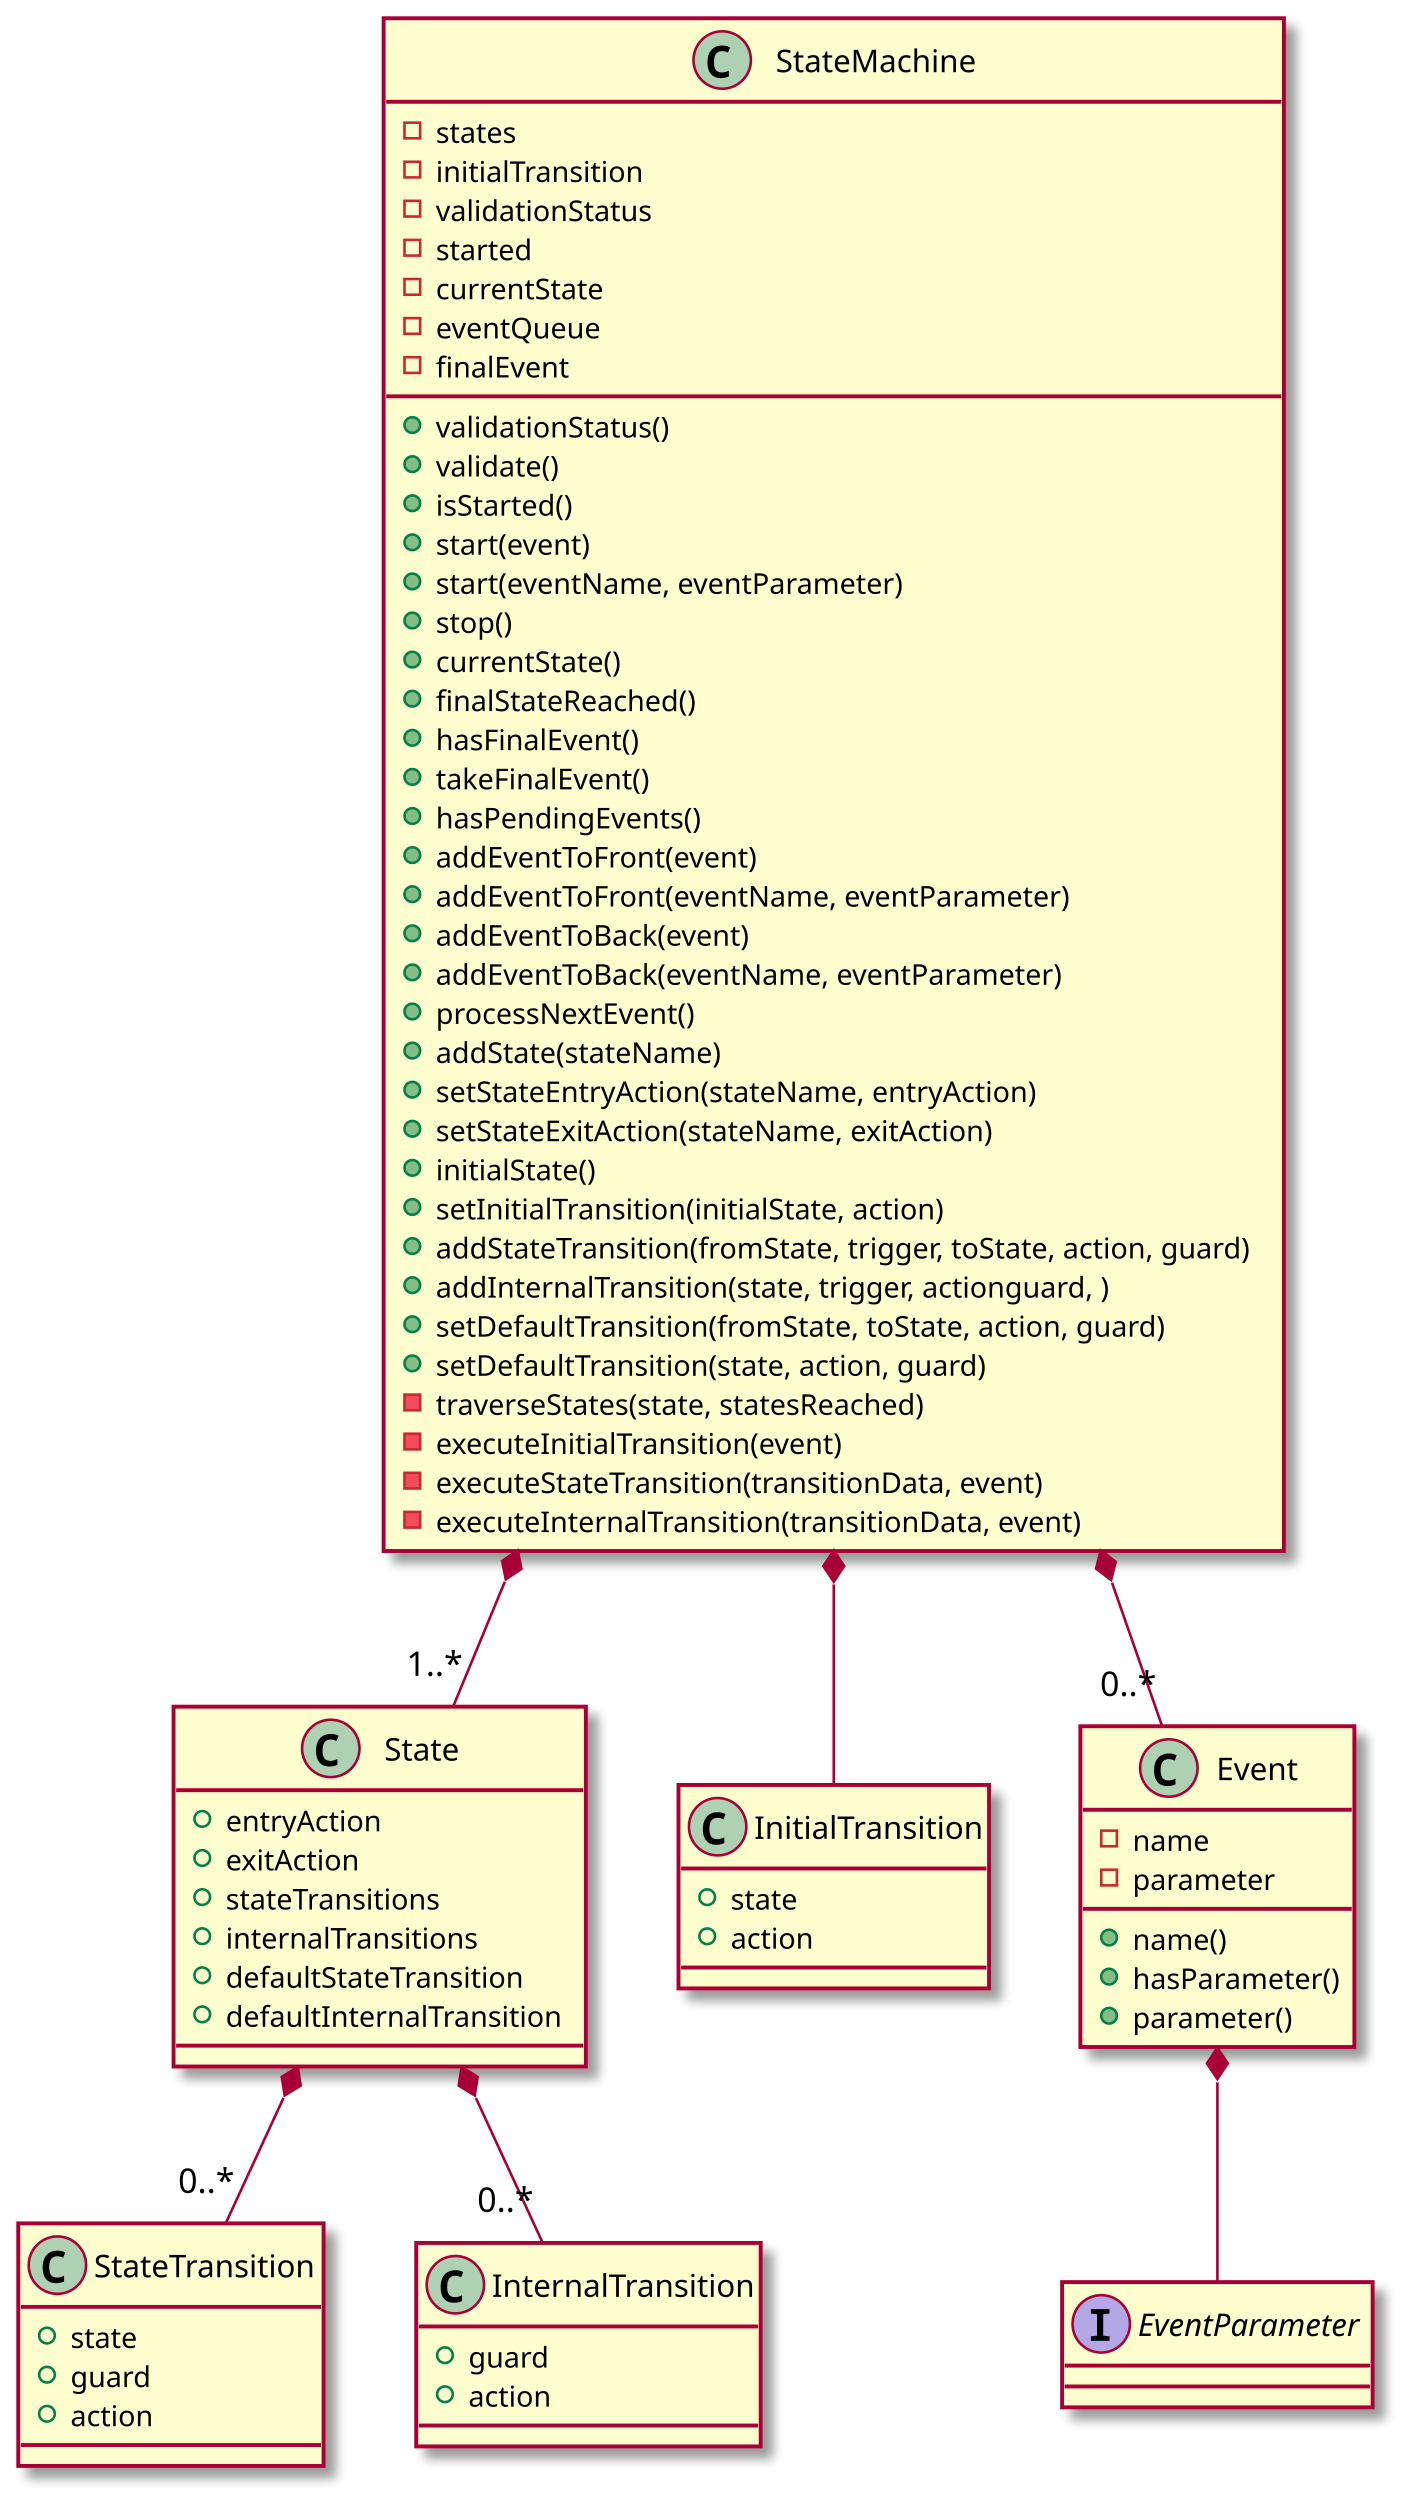
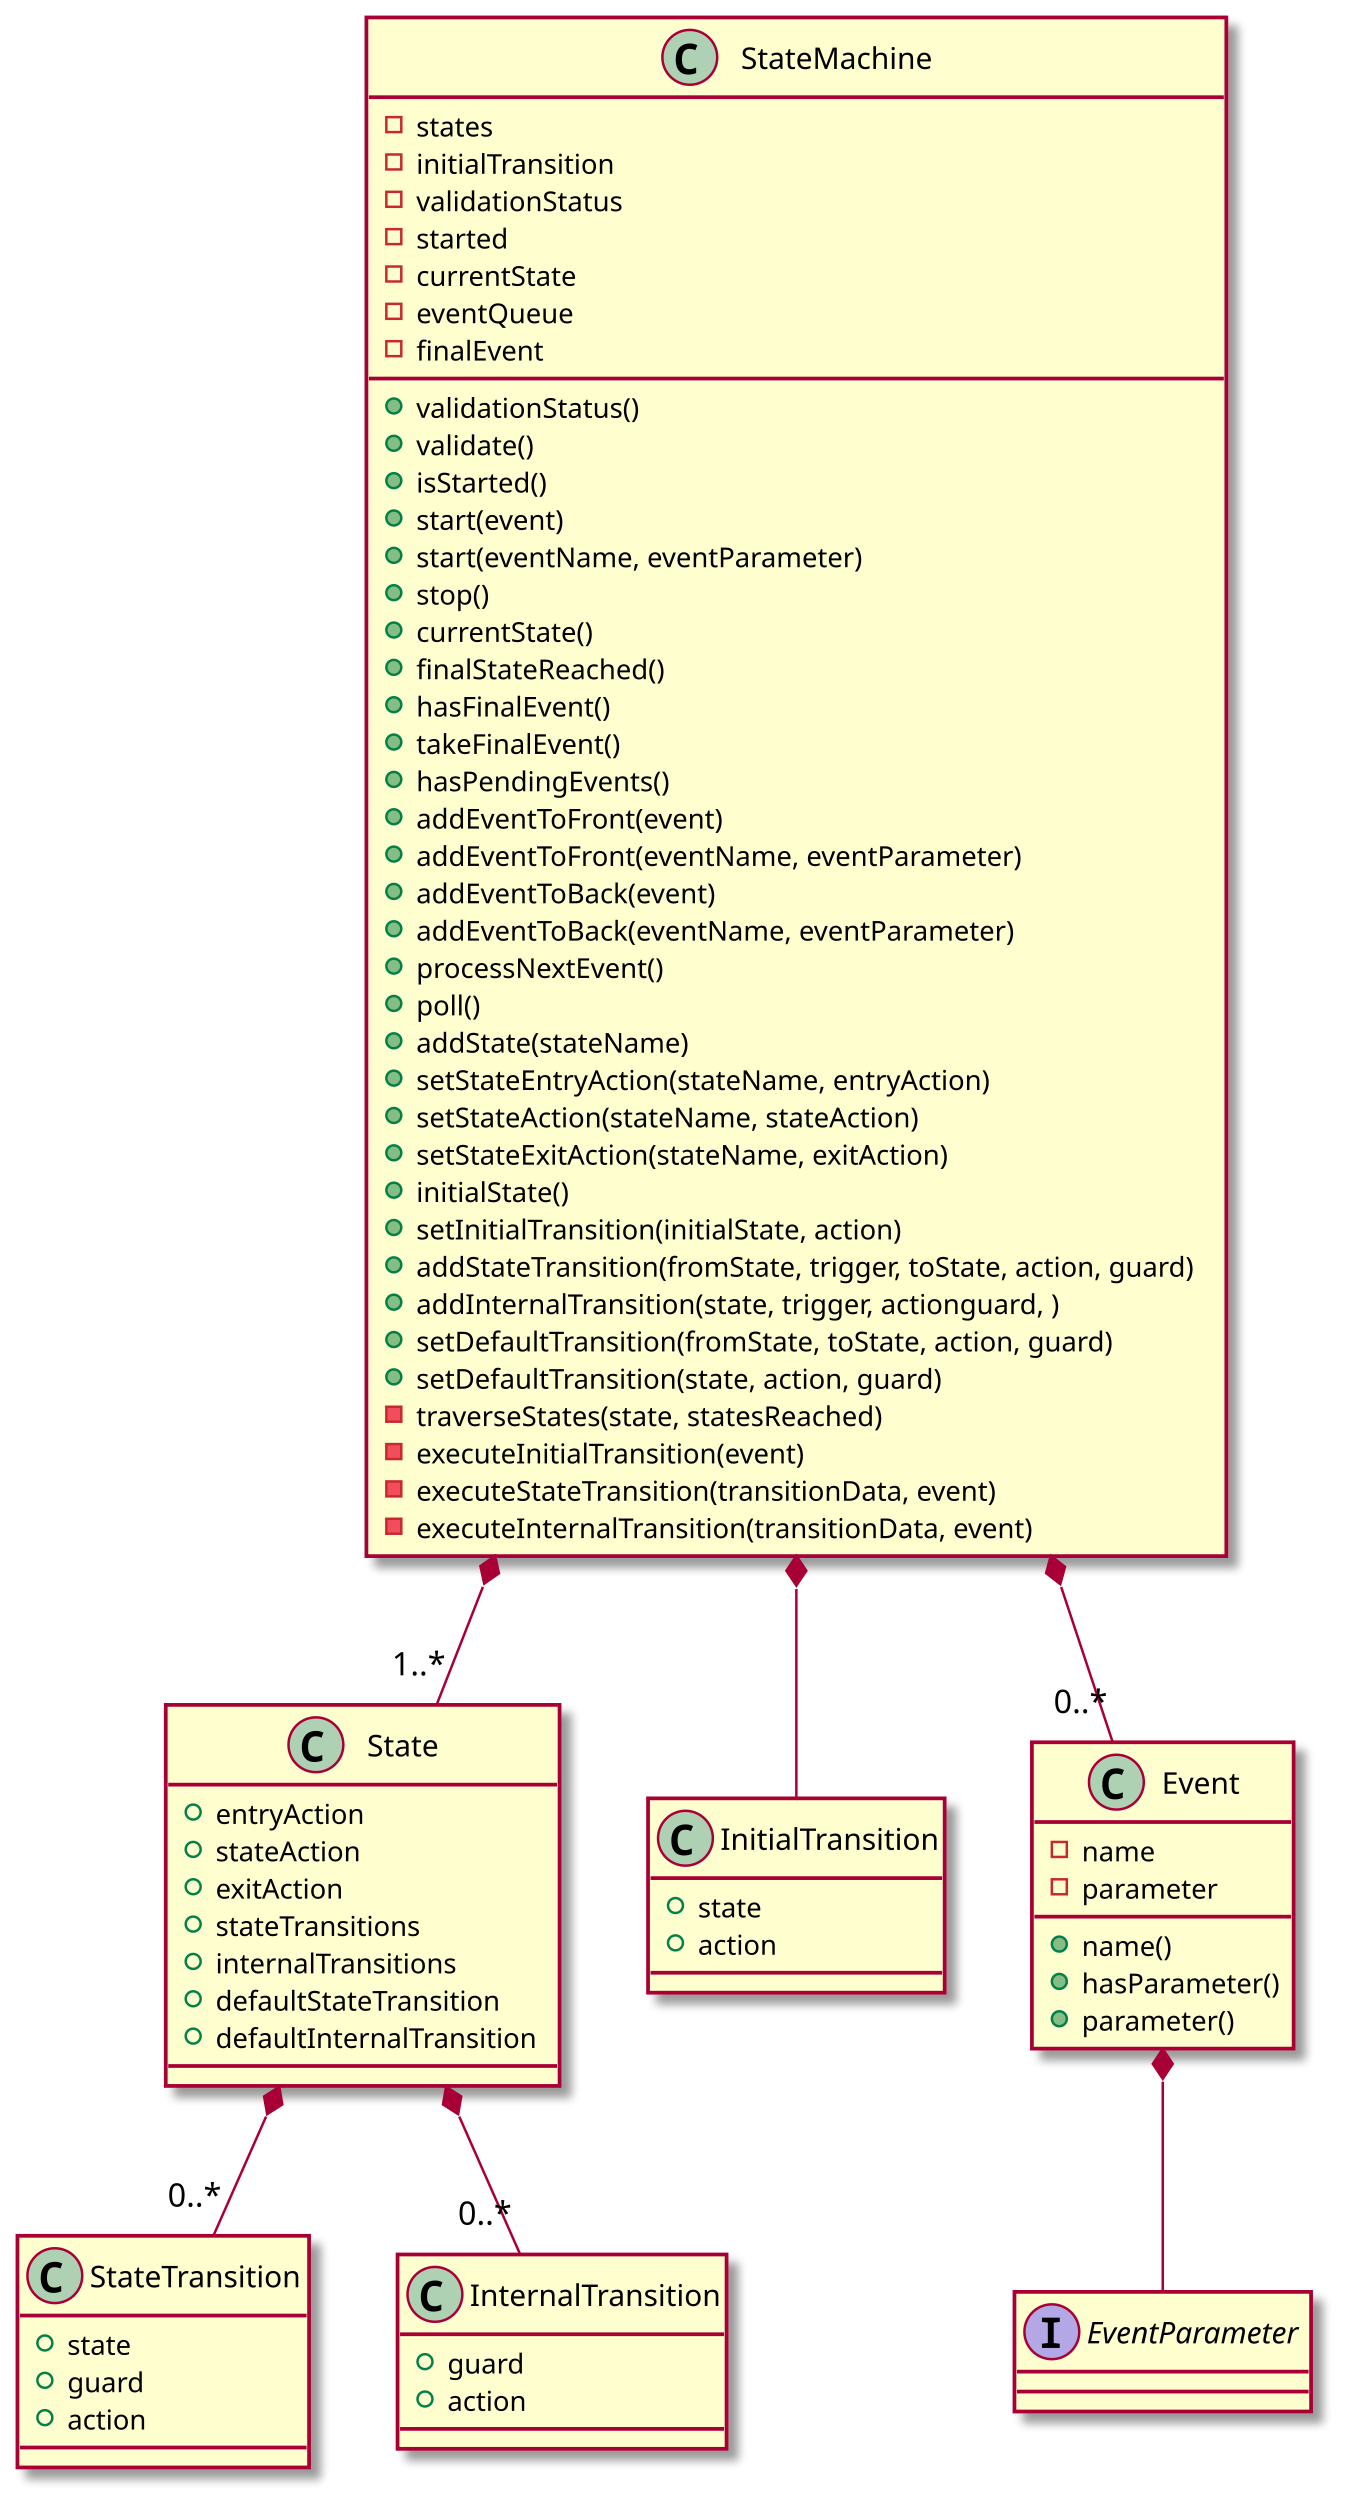
- <svg xmlns="http://www.w3.org/2000/svg" contentScriptType="application/ecmascript" contentStyleType="text/css" height="958px" preserveAspectRatio="none" style="width:540px;height:958px;" version="1.1" viewBox="0 0 540 958" width="540px" zoomAndPan="magnify">
+ <svg xmlns="http://www.w3.org/2000/svg" contentScriptType="application/ecmascript" contentStyleType="text/css" height="1003px" preserveAspectRatio="none" style="width:540px;height:1003px;background:#FFFFFF;" version="1.1" viewBox="0 0 540 1003" width="540px" zoomAndPan="magnify">
  <defs>
-     <filter height="300%" id="fbtyl6fvvre0" width="300%" x="-1" y="-1">
+     <filter height="300%" id="f2en558l95yi0" width="300%" x="-1" y="-1">
      <feGaussianBlur result="blurOut" stdDeviation="2.0" />
      <feColorMatrix in="blurOut" result="blurOut2" type="matrix" values="0 0 0 0 0 0 0 0 0 0 0 0 0 0 0 0 0 0 .4 0" />
      <feOffset dx="4.0" dy="4.0" in="blurOut2" result="blurOut3" />
      <feBlend in="SourceGraphic" in2="blurOut3" mode="normal" />
    </filter>
  </defs>
  <g>
-     <rect codeLine="10" fill="#FEFECE" filter="url(#fbtyl6fvvre0)" height="587.348" id="StateMachine" style="stroke:#A80036;stroke-width:1.5;" width="345" x="147" y="7" />
+     <rect codeLine="10" fill="#FEFECE" filter="url(#f2en558l95yi0)" height="617.312" id="StateMachine" style="stroke:#A80036;stroke-width:1.5;" width="345" x="147" y="7" />
    <ellipse cx="276.75" cy="23" fill="#ADD1B2" rx="11" ry="11" style="stroke:#A80036;stroke-width:1.0;" />
    <path d="M276.219,29.922 Q274.469,29.922 273.328,29.188 Q272.203,28.438 271.641,27.094 Q271.094,25.734 271.094,23.938 Q271.094,21.906 271.75,20.453 Q272.406,19 273.688,18.219 Q274.969,17.438 276.844,17.438 Q277.734,17.438 278.406,17.625 Q279.078,17.797 279.766,18.141 L278.953,20.156 Q278.328,19.844 277.781,19.719 Q277.25,19.594 276.766,19.594 Q275.594,19.594 274.891,20.125 Q274.188,20.656 273.891,21.609 Q273.594,22.562 273.594,23.828 Q273.594,25.844 274.312,26.812 Q275.031,27.766 276.625,27.766 Q277.219,27.766 277.844,27.609 Q278.469,27.453 279.297,27.078 L279.297,29.297 Q278.562,29.609 277.766,29.766 Q276.984,29.922 276.219,29.922 Z " fill="#000000" />
    <text fill="#000000" font-family="sans-serif" font-size="12" lengthAdjust="spacing" textLength="77" x="297.25" y="27.656">StateMachine</text>
    <line style="stroke:#A80036;stroke-width:1.5;" x1="148" x2="491" y1="39" y2="39" />
    <rect fill="none" height="6" style="stroke:#C82930;stroke-width:1.0;" width="6" x="155" y="47" />
    <text fill="#000000" font-family="sans-serif" font-size="11" lengthAdjust="spacing" textLength="30" x="167" y="54.759">states</text>
    <rect fill="none" height="6" style="stroke:#C82930;stroke-width:1.0;" width="6" x="155" y="61.982" />
    <text fill="#000000" font-family="sans-serif" font-size="11" lengthAdjust="spacing" textLength="82" x="167" y="69.741">initialTransition</text>
    <rect fill="none" height="6" style="stroke:#C82930;stroke-width:1.0;" width="6" x="155" y="76.964" />
    <text fill="#000000" font-family="sans-serif" font-size="11" lengthAdjust="spacing" textLength="84" x="167" y="84.723">validationStatus</text>
    <rect fill="none" height="6" style="stroke:#C82930;stroke-width:1.0;" width="6" x="155" y="91.946" />
    <text fill="#000000" font-family="sans-serif" font-size="11" lengthAdjust="spacing" textLength="37" x="167" y="99.705">started</text>
    <rect fill="none" height="6" style="stroke:#C82930;stroke-width:1.0;" width="6" x="155" y="106.928" />
    <text fill="#000000" font-family="sans-serif" font-size="11" lengthAdjust="spacing" textLength="65" x="167" y="114.686">currentState</text>
    <rect fill="none" height="6" style="stroke:#C82930;stroke-width:1.0;" width="6" x="155" y="121.909" />
    <text fill="#000000" font-family="sans-serif" font-size="11" lengthAdjust="spacing" textLength="64" x="167" y="129.668">eventQueue</text>
    <rect fill="none" height="6" style="stroke:#C82930;stroke-width:1.0;" width="6" x="155" y="136.891" />
    <text fill="#000000" font-family="sans-serif" font-size="11" lengthAdjust="spacing" textLength="52" x="167" y="144.65">finalEvent</text>
    <line style="stroke:#A80036;stroke-width:1.5;" x1="148" x2="491" y1="151.873" y2="151.873" />
    <ellipse cx="158" cy="162.873" fill="#84BE84" rx="3" ry="3" style="stroke:#038048;stroke-width:1.0;" />
    <text fill="#000000" font-family="sans-serif" font-size="11" lengthAdjust="spacing" textLength="90" x="167" y="167.632">validationStatus()</text>
    <ellipse cx="158" cy="177.855" fill="#84BE84" rx="3" ry="3" style="stroke:#038048;stroke-width:1.0;" />
    <text fill="#000000" font-family="sans-serif" font-size="11" lengthAdjust="spacing" textLength="47" x="167" y="182.614">validate()</text>
    <ellipse cx="158" cy="192.837" fill="#84BE84" rx="3" ry="3" style="stroke:#038048;stroke-width:1.0;" />
    <text fill="#000000" font-family="sans-serif" font-size="11" lengthAdjust="spacing" textLength="52" x="167" y="197.596">isStarted()</text>
    <ellipse cx="158" cy="207.819" fill="#84BE84" rx="3" ry="3" style="stroke:#038048;stroke-width:1.0;" />
    <text fill="#000000" font-family="sans-serif" font-size="11" lengthAdjust="spacing" textLength="59" x="167" y="212.578">start(event)</text>
    <ellipse cx="158" cy="222.801" fill="#84BE84" rx="3" ry="3" style="stroke:#038048;stroke-width:1.0;" />
    <text fill="#000000" font-family="sans-serif" font-size="11" lengthAdjust="spacing" textLength="179" x="167" y="227.56">start(eventName, eventParameter)</text>
    <ellipse cx="158" cy="237.783" fill="#84BE84" rx="3" ry="3" style="stroke:#038048;stroke-width:1.0;" />
    <text fill="#000000" font-family="sans-serif" font-size="11" lengthAdjust="spacing" textLength="29" x="167" y="242.542">stop()</text>
    <ellipse cx="158" cy="252.764" fill="#84BE84" rx="3" ry="3" style="stroke:#038048;stroke-width:1.0;" />
    <text fill="#000000" font-family="sans-serif" font-size="11" lengthAdjust="spacing" textLength="71" x="167" y="257.524">currentState()</text>
    <ellipse cx="158" cy="267.746" fill="#84BE84" rx="3" ry="3" style="stroke:#038048;stroke-width:1.0;" />
    <text fill="#000000" font-family="sans-serif" font-size="11" lengthAdjust="spacing" textLength="99" x="167" y="272.505">finalStateReached()</text>
    <ellipse cx="158" cy="282.728" fill="#84BE84" rx="3" ry="3" style="stroke:#038048;stroke-width:1.0;" />
    <text fill="#000000" font-family="sans-serif" font-size="11" lengthAdjust="spacing" textLength="78" x="167" y="287.487">hasFinalEvent()</text>
    <ellipse cx="158" cy="297.71" fill="#84BE84" rx="3" ry="3" style="stroke:#038048;stroke-width:1.0;" />
    <text fill="#000000" font-family="sans-serif" font-size="11" lengthAdjust="spacing" textLength="82" x="167" y="302.469">takeFinalEvent()</text>
    <ellipse cx="158" cy="312.692" fill="#84BE84" rx="3" ry="3" style="stroke:#038048;stroke-width:1.0;" />
    <text fill="#000000" font-family="sans-serif" font-size="11" lengthAdjust="spacing" textLength="102" x="167" y="317.451">hasPendingEvents()</text>
    <ellipse cx="158" cy="327.674" fill="#84BE84" rx="3" ry="3" style="stroke:#038048;stroke-width:1.0;" />
    <text fill="#000000" font-family="sans-serif" font-size="11" lengthAdjust="spacing" textLength="126" x="167" y="332.433">addEventToFront(event)</text>
    <ellipse cx="158" cy="342.656" fill="#84BE84" rx="3" ry="3" style="stroke:#038048;stroke-width:1.0;" />
    <text fill="#000000" font-family="sans-serif" font-size="11" lengthAdjust="spacing" textLength="246" x="167" y="347.415">addEventToFront(eventName, eventParameter)</text>
    <ellipse cx="158" cy="357.638" fill="#84BE84" rx="3" ry="3" style="stroke:#038048;stroke-width:1.0;" />
    <text fill="#000000" font-family="sans-serif" font-size="11" lengthAdjust="spacing" textLength="121" x="167" y="362.397">addEventToBack(event)</text>
    <ellipse cx="158" cy="372.62" fill="#84BE84" rx="3" ry="3" style="stroke:#038048;stroke-width:1.0;" />
    <text fill="#000000" font-family="sans-serif" font-size="11" lengthAdjust="spacing" textLength="241" x="167" y="377.379">addEventToBack(eventName, eventParameter)</text>
    <ellipse cx="158" cy="387.601" fill="#84BE84" rx="3" ry="3" style="stroke:#038048;stroke-width:1.0;" />
    <text fill="#000000" font-family="sans-serif" font-size="11" lengthAdjust="spacing" textLength="99" x="167" y="392.36">processNextEvent()</text>
    <ellipse cx="158" cy="402.583" fill="#84BE84" rx="3" ry="3" style="stroke:#038048;stroke-width:1.0;" />
-     <text fill="#000000" font-family="sans-serif" font-size="11" lengthAdjust="spacing" textLength="107" x="167" y="407.342">addState(stateName)</text>
+     <text fill="#000000" font-family="sans-serif" font-size="11" lengthAdjust="spacing" textLength="26" x="167" y="407.342">poll()</text>
    <ellipse cx="158" cy="417.565" fill="#84BE84" rx="3" ry="3" style="stroke:#038048;stroke-width:1.0;" />
-     <text fill="#000000" font-family="sans-serif" font-size="11" lengthAdjust="spacing" textLength="230" x="167" y="422.324">setStateEntryAction(stateName, entryAction)</text>
+     <text fill="#000000" font-family="sans-serif" font-size="11" lengthAdjust="spacing" textLength="107" x="167" y="422.324">addState(stateName)</text>
    <ellipse cx="158" cy="432.547" fill="#84BE84" rx="3" ry="3" style="stroke:#038048;stroke-width:1.0;" />
-     <text fill="#000000" font-family="sans-serif" font-size="11" lengthAdjust="spacing" textLength="212" x="167" y="437.306">setStateExitAction(stateName, exitAction)</text>
+     <text fill="#000000" font-family="sans-serif" font-size="11" lengthAdjust="spacing" textLength="230" x="167" y="437.306">setStateEntryAction(stateName, entryAction)</text>
    <ellipse cx="158" cy="447.529" fill="#84BE84" rx="3" ry="3" style="stroke:#038048;stroke-width:1.0;" />
-     <text fill="#000000" font-family="sans-serif" font-size="11" lengthAdjust="spacing" textLength="61" x="167" y="452.288">initialState()</text>
+     <text fill="#000000" font-family="sans-serif" font-size="11" lengthAdjust="spacing" textLength="199" x="167" y="452.288">setStateAction(stateName, stateAction)</text>
    <ellipse cx="158" cy="462.511" fill="#84BE84" rx="3" ry="3" style="stroke:#038048;stroke-width:1.0;" />
-     <text fill="#000000" font-family="sans-serif" font-size="11" lengthAdjust="spacing" textLength="197" x="167" y="467.27">setInitialTransition(initialState, action)</text>
+     <text fill="#000000" font-family="sans-serif" font-size="11" lengthAdjust="spacing" textLength="212" x="167" y="467.27">setStateExitAction(stateName, exitAction)</text>
    <ellipse cx="158" cy="477.493" fill="#84BE84" rx="3" ry="3" style="stroke:#038048;stroke-width:1.0;" />
-     <text fill="#000000" font-family="sans-serif" font-size="11" lengthAdjust="spacing" textLength="319" x="167" y="482.252">addStateTransition(fromState, trigger, toState, action, guard)</text>
+     <text fill="#000000" font-family="sans-serif" font-size="11" lengthAdjust="spacing" textLength="61" x="167" y="482.252">initialState()</text>
    <ellipse cx="158" cy="492.475" fill="#84BE84" rx="3" ry="3" style="stroke:#038048;stroke-width:1.0;" />
-     <text fill="#000000" font-family="sans-serif" font-size="11" lengthAdjust="spacing" textLength="265" x="167" y="497.234">addInternalTransition(state, trigger, actionguard, )</text>
+     <text fill="#000000" font-family="sans-serif" font-size="11" lengthAdjust="spacing" textLength="197" x="167" y="497.234">setInitialTransition(initialState, action)</text>
    <ellipse cx="158" cy="507.457" fill="#84BE84" rx="3" ry="3" style="stroke:#038048;stroke-width:1.0;" />
-     <text fill="#000000" font-family="sans-serif" font-size="11" lengthAdjust="spacing" textLength="283" x="167" y="512.216">setDefaultTransition(fromState, toState, action, guard)</text>
+     <text fill="#000000" font-family="sans-serif" font-size="11" lengthAdjust="spacing" textLength="319" x="167" y="512.216">addStateTransition(fromState, trigger, toState, action, guard)</text>
    <ellipse cx="158" cy="522.438" fill="#84BE84" rx="3" ry="3" style="stroke:#038048;stroke-width:1.0;" />
-     <text fill="#000000" font-family="sans-serif" font-size="11" lengthAdjust="spacing" textLength="213" x="167" y="527.197">setDefaultTransition(state, action, guard)</text>
-     <rect fill="#F24D5C" height="6" style="stroke:#C82930;stroke-width:1.0;" width="6" x="155" y="534.42" />
-     <text fill="#000000" font-family="sans-serif" font-size="11" lengthAdjust="spacing" textLength="185" x="167" y="542.179">traverseStates(state, statesReached)</text>
-     <rect fill="#F24D5C" height="6" style="stroke:#C82930;stroke-width:1.0;" width="6" x="155" y="549.402" />
-     <text fill="#000000" font-family="sans-serif" font-size="11" lengthAdjust="spacing" textLength="158" x="167" y="557.161">executeInitialTransition(event)</text>
+     <text fill="#000000" font-family="sans-serif" font-size="11" lengthAdjust="spacing" textLength="265" x="167" y="527.197">addInternalTransition(state, trigger, actionguard, )</text>
+     <ellipse cx="158" cy="537.42" fill="#84BE84" rx="3" ry="3" style="stroke:#038048;stroke-width:1.0;" />
+     <text fill="#000000" font-family="sans-serif" font-size="11" lengthAdjust="spacing" textLength="283" x="167" y="542.179">setDefaultTransition(fromState, toState, action, guard)</text>
+     <ellipse cx="158" cy="552.402" fill="#84BE84" rx="3" ry="3" style="stroke:#038048;stroke-width:1.0;" />
+     <text fill="#000000" font-family="sans-serif" font-size="11" lengthAdjust="spacing" textLength="213" x="167" y="557.161">setDefaultTransition(state, action, guard)</text>
    <rect fill="#F24D5C" height="6" style="stroke:#C82930;stroke-width:1.0;" width="6" x="155" y="564.384" />
-     <text fill="#000000" font-family="sans-serif" font-size="11" lengthAdjust="spacing" textLength="235" x="167" y="572.143">executeStateTransition(transitionData, event)</text>
+     <text fill="#000000" font-family="sans-serif" font-size="11" lengthAdjust="spacing" textLength="185" x="167" y="572.143">traverseStates(state, statesReached)</text>
    <rect fill="#F24D5C" height="6" style="stroke:#C82930;stroke-width:1.0;" width="6" x="155" y="579.366" />
-     <text fill="#000000" font-family="sans-serif" font-size="11" lengthAdjust="spacing" textLength="251" x="167" y="587.125">executeInternalTransition(transitionData, event)</text>
-     <rect codeLine="50" fill="#FEFECE" filter="url(#fbtyl6fvvre0)" height="137.891" id="State" style="stroke:#A80036;stroke-width:1.5;" width="158" x="66.5" y="654" />
-     <ellipse cx="126.75" cy="670" fill="#ADD1B2" rx="11" ry="11" style="stroke:#A80036;stroke-width:1.0;" />
-     <path d="M126.219,676.922 Q124.469,676.922 123.328,676.188 Q122.203,675.438 121.641,674.094 Q121.094,672.734 121.094,670.938 Q121.094,668.906 121.75,667.453 Q122.406,666 123.688,665.219 Q124.969,664.438 126.844,664.438 Q127.734,664.438 128.406,664.625 Q129.078,664.797 129.766,665.141 L128.953,667.156 Q128.328,666.844 127.781,666.719 Q127.25,666.594 126.766,666.594 Q125.594,666.594 124.891,667.125 Q124.188,667.656 123.891,668.609 Q123.594,669.562 123.594,670.828 Q123.594,672.844 124.312,673.812 Q125.031,674.766 126.625,674.766 Q127.219,674.766 127.844,674.609 Q128.469,674.453 129.297,674.078 L129.297,676.297 Q128.562,676.609 127.766,676.766 Q126.984,676.922 126.219,676.922 Z " fill="#000000" />
-     <text fill="#000000" font-family="sans-serif" font-size="12" lengthAdjust="spacing" textLength="29" x="147.25" y="674.656">State</text>
-     <line style="stroke:#A80036;stroke-width:1.5;" x1="67.5" x2="223.5" y1="686" y2="686" />
-     <ellipse cx="77.5" cy="697" fill="none" rx="3" ry="3" style="stroke:#038048;stroke-width:1.0;" />
-     <text fill="#000000" font-family="sans-serif" font-size="11" lengthAdjust="spacing" textLength="61" x="86.5" y="701.759">entryAction</text>
-     <ellipse cx="77.5" cy="711.982" fill="none" rx="3" ry="3" style="stroke:#038048;stroke-width:1.0;" />
-     <text fill="#000000" font-family="sans-serif" font-size="11" lengthAdjust="spacing" textLength="52" x="86.5" y="716.741">exitAction</text>
-     <ellipse cx="77.5" cy="726.964" fill="none" rx="3" ry="3" style="stroke:#038048;stroke-width:1.0;" />
-     <text fill="#000000" font-family="sans-serif" font-size="11" lengthAdjust="spacing" textLength="83" x="86.5" y="731.723">stateTransitions</text>
-     <ellipse cx="77.5" cy="741.946" fill="none" rx="3" ry="3" style="stroke:#038048;stroke-width:1.0;" />
-     <text fill="#000000" font-family="sans-serif" font-size="11" lengthAdjust="spacing" textLength="99" x="86.5" y="746.705">internalTransitions</text>
-     <ellipse cx="77.5" cy="756.928" fill="none" rx="3" ry="3" style="stroke:#038048;stroke-width:1.0;" />
-     <text fill="#000000" font-family="sans-serif" font-size="11" lengthAdjust="spacing" textLength="116" x="86.5" y="761.687">defaultStateTransition</text>
-     <ellipse cx="77.5" cy="771.909" fill="none" rx="3" ry="3" style="stroke:#038048;stroke-width:1.0;" />
-     <text fill="#000000" font-family="sans-serif" font-size="11" lengthAdjust="spacing" textLength="132" x="86.5" y="776.668">defaultInternalTransition</text>
-     <line style="stroke:#A80036;stroke-width:1.5;" x1="67.5" x2="223.5" y1="783.891" y2="783.891" />
-     <rect codeLine="59" fill="#FEFECE" filter="url(#fbtyl6fvvre0)" height="77.964" id="InitialTransition" style="stroke:#A80036;stroke-width:1.5;" width="119" x="260" y="684" />
-     <ellipse cx="275" cy="700" fill="#ADD1B2" rx="11" ry="11" style="stroke:#A80036;stroke-width:1.0;" />
-     <path d="M274.469,706.922 Q272.719,706.922 271.578,706.188 Q270.453,705.438 269.891,704.094 Q269.344,702.734 269.344,700.938 Q269.344,698.906 270,697.453 Q270.656,696 271.938,695.219 Q273.219,694.438 275.094,694.438 Q275.984,694.438 276.656,694.625 Q277.328,694.797 278.016,695.141 L277.203,697.156 Q276.578,696.844 276.031,696.719 Q275.5,696.594 275.016,696.594 Q273.844,696.594 273.141,697.125 Q272.438,697.656 272.141,698.609 Q271.844,699.562 271.844,700.828 Q271.844,702.844 272.562,703.812 Q273.281,704.766 274.875,704.766 Q275.469,704.766 276.094,704.609 Q276.719,704.453 277.547,704.078 L277.547,706.297 Q276.812,706.609 276.016,706.766 Q275.234,706.922 274.469,706.922 Z " fill="#000000" />
-     <text fill="#000000" font-family="sans-serif" font-size="12" lengthAdjust="spacing" textLength="87" x="289" y="704.656">InitialTransition</text>
-     <line style="stroke:#A80036;stroke-width:1.5;" x1="261" x2="378" y1="716" y2="716" />
-     <ellipse cx="271" cy="727" fill="none" rx="3" ry="3" style="stroke:#038048;stroke-width:1.0;" />
-     <text fill="#000000" font-family="sans-serif" font-size="11" lengthAdjust="spacing" textLength="25" x="280" y="731.759">state</text>
-     <ellipse cx="271" cy="741.982" fill="none" rx="3" ry="3" style="stroke:#038048;stroke-width:1.0;" />
-     <text fill="#000000" font-family="sans-serif" font-size="11" lengthAdjust="spacing" textLength="32" x="280" y="746.741">action</text>
-     <line style="stroke:#A80036;stroke-width:1.5;" x1="261" x2="378" y1="753.964" y2="753.964" />
-     <rect codeLine="75" fill="#FEFECE" filter="url(#fbtyl6fvvre0)" height="122.909" id="Event" style="stroke:#A80036;stroke-width:1.5;" width="105" x="414" y="661.5" />
-     <ellipse cx="447.9" cy="677.5" fill="#ADD1B2" rx="11" ry="11" style="stroke:#A80036;stroke-width:1.0;" />
-     <path d="M447.369,684.422 Q445.619,684.422 444.478,683.688 Q443.353,682.938 442.791,681.594 Q442.244,680.234 442.244,678.438 Q442.244,676.406 442.9,674.953 Q443.556,673.5 444.837,672.719 Q446.119,671.938 447.994,671.938 Q448.884,671.938 449.556,672.125 Q450.228,672.297 450.916,672.641 L450.103,674.656 Q449.478,674.344 448.931,674.219 Q448.4,674.094 447.916,674.094 Q446.744,674.094 446.041,674.625 Q445.337,675.156 445.041,676.109 Q444.744,677.062 444.744,678.328 Q444.744,680.344 445.462,681.312 Q446.181,682.266 447.775,682.266 Q448.369,682.266 448.994,682.109 Q449.619,681.953 450.447,681.578 L450.447,683.797 Q449.712,684.109 448.916,684.266 Q448.134,684.422 447.369,684.422 Z " fill="#000000" />
-     <text fill="#000000" font-family="sans-serif" font-size="12" lengthAdjust="spacing" textLength="31" x="466.1" y="682.156">Event</text>
-     <line style="stroke:#A80036;stroke-width:1.5;" x1="415" x2="518" y1="693.5" y2="693.5" />
-     <rect fill="none" height="6" style="stroke:#C82930;stroke-width:1.0;" width="6" x="422" y="701.5" />
-     <text fill="#000000" font-family="sans-serif" font-size="11" lengthAdjust="spacing" textLength="29" x="434" y="709.259">name</text>
-     <rect fill="none" height="6" style="stroke:#C82930;stroke-width:1.0;" width="6" x="422" y="716.482" />
-     <text fill="#000000" font-family="sans-serif" font-size="11" lengthAdjust="spacing" textLength="55" x="434" y="724.241">parameter</text>
-     <line style="stroke:#A80036;stroke-width:1.5;" x1="415" x2="518" y1="731.464" y2="731.464" />
-     <ellipse cx="425" cy="742.464" fill="#84BE84" rx="3" ry="3" style="stroke:#038048;stroke-width:1.0;" />
-     <text fill="#000000" font-family="sans-serif" font-size="11" lengthAdjust="spacing" textLength="35" x="434" y="747.223">name()</text>
-     <ellipse cx="425" cy="757.446" fill="#84BE84" rx="3" ry="3" style="stroke:#038048;stroke-width:1.0;" />
-     <text fill="#000000" font-family="sans-serif" font-size="11" lengthAdjust="spacing" textLength="79" x="434" y="762.205">hasParameter()</text>
-     <ellipse cx="425" cy="772.428" fill="#84BE84" rx="3" ry="3" style="stroke:#038048;stroke-width:1.0;" />
-     <text fill="#000000" font-family="sans-serif" font-size="11" lengthAdjust="spacing" textLength="61" x="434" y="777.187">parameter()</text>
-     <rect codeLine="64" fill="#FEFECE" filter="url(#fbtyl6fvvre0)" height="92.946" id="StateTransition" style="stroke:#A80036;stroke-width:1.5;" width="117" x="7" y="852" />
-     <ellipse cx="22" cy="868" fill="#ADD1B2" rx="11" ry="11" style="stroke:#A80036;stroke-width:1.0;" />
-     <path d="M21.469,874.922 Q19.719,874.922 18.578,874.188 Q17.453,873.438 16.891,872.094 Q16.344,870.734 16.344,868.938 Q16.344,866.906 17,865.453 Q17.656,864 18.938,863.219 Q20.219,862.438 22.094,862.438 Q22.984,862.438 23.656,862.625 Q24.328,862.797 25.016,863.141 L24.203,865.156 Q23.578,864.844 23.031,864.719 Q22.5,864.594 22.016,864.594 Q20.844,864.594 20.141,865.125 Q19.438,865.656 19.141,866.609 Q18.844,867.562 18.844,868.828 Q18.844,870.844 19.562,871.812 Q20.281,872.766 21.875,872.766 Q22.469,872.766 23.094,872.609 Q23.719,872.453 24.547,872.078 L24.547,874.297 Q23.812,874.609 23.016,874.766 Q22.234,874.922 21.469,874.922 Z " fill="#000000" />
-     <text fill="#000000" font-family="sans-serif" font-size="12" lengthAdjust="spacing" textLength="85" x="36" y="872.656">StateTransition</text>
-     <line style="stroke:#A80036;stroke-width:1.5;" x1="8" x2="123" y1="884" y2="884" />
-     <ellipse cx="18" cy="895" fill="none" rx="3" ry="3" style="stroke:#038048;stroke-width:1.0;" />
-     <text fill="#000000" font-family="sans-serif" font-size="11" lengthAdjust="spacing" textLength="25" x="27" y="899.759">state</text>
-     <ellipse cx="18" cy="909.982" fill="none" rx="3" ry="3" style="stroke:#038048;stroke-width:1.0;" />
-     <text fill="#000000" font-family="sans-serif" font-size="11" lengthAdjust="spacing" textLength="32" x="27" y="914.741">guard</text>
-     <ellipse cx="18" cy="924.964" fill="none" rx="3" ry="3" style="stroke:#038048;stroke-width:1.0;" />
-     <text fill="#000000" font-family="sans-serif" font-size="11" lengthAdjust="spacing" textLength="32" x="27" y="929.723">action</text>
-     <line style="stroke:#A80036;stroke-width:1.5;" x1="8" x2="123" y1="936.946" y2="936.946" />
-     <rect codeLine="70" fill="#FEFECE" filter="url(#fbtyl6fvvre0)" height="77.964" id="InternalTransition" style="stroke:#A80036;stroke-width:1.5;" width="132" x="159.5" y="859.5" />
-     <ellipse cx="174.5" cy="875.5" fill="#ADD1B2" rx="11" ry="11" style="stroke:#A80036;stroke-width:1.0;" />
-     <path d="M173.969,882.422 Q172.219,882.422 171.078,881.688 Q169.953,880.938 169.391,879.594 Q168.844,878.234 168.844,876.438 Q168.844,874.406 169.5,872.953 Q170.156,871.5 171.438,870.719 Q172.719,869.938 174.594,869.938 Q175.484,869.938 176.156,870.125 Q176.828,870.297 177.516,870.641 L176.703,872.656 Q176.078,872.344 175.531,872.219 Q175,872.094 174.516,872.094 Q173.344,872.094 172.641,872.625 Q171.938,873.156 171.641,874.109 Q171.344,875.062 171.344,876.328 Q171.344,878.344 172.062,879.312 Q172.781,880.266 174.375,880.266 Q174.969,880.266 175.594,880.109 Q176.219,879.953 177.047,879.578 L177.047,881.797 Q176.312,882.109 175.516,882.266 Q174.734,882.422 173.969,882.422 Z " fill="#000000" />
-     <text fill="#000000" font-family="sans-serif" font-size="12" lengthAdjust="spacing" textLength="100" x="188.5" y="880.156">InternalTransition</text>
-     <line style="stroke:#A80036;stroke-width:1.5;" x1="160.5" x2="290.5" y1="891.5" y2="891.5" />
-     <ellipse cx="170.5" cy="902.5" fill="none" rx="3" ry="3" style="stroke:#038048;stroke-width:1.0;" />
-     <text fill="#000000" font-family="sans-serif" font-size="11" lengthAdjust="spacing" textLength="32" x="179.5" y="907.259">guard</text>
-     <ellipse cx="170.5" cy="917.482" fill="none" rx="3" ry="3" style="stroke:#038048;stroke-width:1.0;" />
-     <text fill="#000000" font-family="sans-serif" font-size="11" lengthAdjust="spacing" textLength="32" x="179.5" y="922.241">action</text>
-     <line style="stroke:#A80036;stroke-width:1.5;" x1="160.5" x2="290.5" y1="929.464" y2="929.464" />
-     <rect codeLine="84" fill="#FEFECE" filter="url(#fbtyl6fvvre0)" height="48" id="EventParameter" style="stroke:#A80036;stroke-width:1.5;" width="119" x="407" y="874.5" />
-     <ellipse cx="422" cy="890.5" fill="#B4A7E5" rx="11" ry="11" style="stroke:#A80036;stroke-width:1.0;" />
-     <path d="M418.031,897 L418.031,895.297 L420.391,895.031 L420.391,886.828 L418.031,886.562 L418.031,884.859 L425.172,884.859 L425.172,886.562 L422.75,886.828 L422.75,895.031 L425.172,895.297 L425.172,897 L418.031,897 Z " fill="#000000" />
-     <text fill="#000000" font-family="sans-serif" font-size="12" font-style="italic" lengthAdjust="spacing" textLength="87" x="436" y="895.156">EventParameter</text>
-     <line style="stroke:#A80036;stroke-width:1.5;" x1="408" x2="525" y1="906.5" y2="906.5" />
-     <line style="stroke:#A80036;stroke-width:1.5;" x1="408" x2="525" y1="914.5" y2="914.5" />
-     <path codeLine="1" d="M193.44,606.14 C186.35,623.27 179.7,639.35 173.74,653.75 " fill="none" id="StateMachine-backto-State" style="stroke:#A80036;stroke-width:1.0;" />
-     <polygon fill="#A80036" points="198.41,594.12,192.42,598.135,193.822,605.208,199.812,601.193,198.41,594.12" style="stroke:#A80036;stroke-width:1.0;" />
-     <text fill="#000000" font-family="sans-serif" font-size="13" lengthAdjust="spacing" textLength="20" x="155.735" y="642.188">1..*</text>
-     <path codeLine="2" d="M319.5,607.14 C319.5,637.05 319.5,663.7 319.5,683.78 " fill="none" id="StateMachine-backto-InitialTransition" style="stroke:#A80036;stroke-width:1.0;" />
-     <polygon fill="#A80036" points="319.5,594.12,315.5,600.12,319.5,606.12,323.5,600.12,319.5,594.12" style="stroke:#A80036;stroke-width:1.0;" />
-     <path codeLine="3" d="M426.12,606.48 C433.15,626.61 439.68,645.27 445.34,661.47 " fill="none" id="StateMachine-backto-Event" style="stroke:#A80036;stroke-width:1.0;" />
-     <polygon fill="#A80036" points="421.8,594.12,420.009,601.105,425.768,605.445,427.559,598.46,421.8,594.12" style="stroke:#A80036;stroke-width:1.0;" />
-     <text fill="#000000" font-family="sans-serif" font-size="13" lengthAdjust="spacing" textLength="20" x="421.542" y="649.881">0..*</text>
-     <path codeLine="5" d="M108.64,803.94 C101.07,820.35 93.35,837.1 86.57,851.8 " fill="none" id="State-backto-StateTransition" style="stroke:#A80036;stroke-width:1.0;" />
-     <polygon fill="#A80036" points="114.11,792.07,107.965,795.843,109.084,802.967,115.229,799.194,114.11,792.07" style="stroke:#A80036;stroke-width:1.0;" />
-     <text fill="#000000" font-family="sans-serif" font-size="13" lengthAdjust="spacing" textLength="20" x="68.265" y="840.303">0..*</text>
-     <path codeLine="6" d="M182.36,803.95 C191.23,823.17 200.29,842.83 207.81,859.14 " fill="none" id="State-backto-InternalTransition" style="stroke:#A80036;stroke-width:1.0;" />
-     <polygon fill="#A80036" points="176.89,792.07,175.771,799.194,181.916,802.967,183.035,795.843,176.89,792.07" style="stroke:#A80036;stroke-width:1.0;" />
-     <text fill="#000000" font-family="sans-serif" font-size="13" lengthAdjust="spacing" textLength="20" x="182.878" y="847.578">0..*</text>
-     <path codeLine="8" d="M466.5,797.95 C466.5,825.36 466.5,854.51 466.5,874.13 " fill="none" id="Event-backto-EventParameter" style="stroke:#A80036;stroke-width:1.0;" />
-     <polygon fill="#A80036" points="466.5,784.68,462.5,790.68,466.5,796.68,470.5,790.68,466.5,784.68" style="stroke:#A80036;stroke-width:1.0;" />
+     <text fill="#000000" font-family="sans-serif" font-size="11" lengthAdjust="spacing" textLength="158" x="167" y="587.125">executeInitialTransition(event)</text>
+     <rect fill="#F24D5C" height="6" style="stroke:#C82930;stroke-width:1.0;" width="6" x="155" y="594.348" />
+     <text fill="#000000" font-family="sans-serif" font-size="11" lengthAdjust="spacing" textLength="235" x="167" y="602.107">executeStateTransition(transitionData, event)</text>
+     <rect fill="#F24D5C" height="6" style="stroke:#C82930;stroke-width:1.0;" width="6" x="155" y="609.33" />
+     <text fill="#000000" font-family="sans-serif" font-size="11" lengthAdjust="spacing" textLength="251" x="167" y="617.089">executeInternalTransition(transitionData, event)</text>
+     <rect codeLine="52" fill="#FEFECE" filter="url(#f2en558l95yi0)" height="152.873" id="State" style="stroke:#A80036;stroke-width:1.5;" width="158" x="66.5" y="684" />
+     <ellipse cx="126.75" cy="700" fill="#ADD1B2" rx="11" ry="11" style="stroke:#A80036;stroke-width:1.0;" />
+     <path d="M126.219,706.922 Q124.469,706.922 123.328,706.188 Q122.203,705.438 121.641,704.094 Q121.094,702.734 121.094,700.938 Q121.094,698.906 121.75,697.453 Q122.406,696 123.688,695.219 Q124.969,694.438 126.844,694.438 Q127.734,694.438 128.406,694.625 Q129.078,694.797 129.766,695.141 L128.953,697.156 Q128.328,696.844 127.781,696.719 Q127.25,696.594 126.766,696.594 Q125.594,696.594 124.891,697.125 Q124.188,697.656 123.891,698.609 Q123.594,699.562 123.594,700.828 Q123.594,702.844 124.312,703.812 Q125.031,704.766 126.625,704.766 Q127.219,704.766 127.844,704.609 Q128.469,704.453 129.297,704.078 L129.297,706.297 Q128.562,706.609 127.766,706.766 Q126.984,706.922 126.219,706.922 Z " fill="#000000" />
+     <text fill="#000000" font-family="sans-serif" font-size="12" lengthAdjust="spacing" textLength="29" x="147.25" y="704.656">State</text>
+     <line style="stroke:#A80036;stroke-width:1.5;" x1="67.5" x2="223.5" y1="716" y2="716" />
+     <ellipse cx="77.5" cy="727" rx="3" ry="3" style="stroke:#038048;stroke-width:1.0;fill:none;" />
+     <text fill="#000000" font-family="sans-serif" font-size="11" lengthAdjust="spacing" textLength="61" x="86.5" y="731.759">entryAction</text>
+     <ellipse cx="77.5" cy="741.982" rx="3" ry="3" style="stroke:#038048;stroke-width:1.0;fill:none;" />
+     <text fill="#000000" font-family="sans-serif" font-size="11" lengthAdjust="spacing" textLength="58" x="86.5" y="746.741">stateAction</text>
+     <ellipse cx="77.5" cy="756.964" rx="3" ry="3" style="stroke:#038048;stroke-width:1.0;fill:none;" />
+     <text fill="#000000" font-family="sans-serif" font-size="11" lengthAdjust="spacing" textLength="52" x="86.5" y="761.723">exitAction</text>
+     <ellipse cx="77.5" cy="771.946" rx="3" ry="3" style="stroke:#038048;stroke-width:1.0;fill:none;" />
+     <text fill="#000000" font-family="sans-serif" font-size="11" lengthAdjust="spacing" textLength="83" x="86.5" y="776.705">stateTransitions</text>
+     <ellipse cx="77.5" cy="786.928" rx="3" ry="3" style="stroke:#038048;stroke-width:1.0;fill:none;" />
+     <text fill="#000000" font-family="sans-serif" font-size="11" lengthAdjust="spacing" textLength="99" x="86.5" y="791.687">internalTransitions</text>
+     <ellipse cx="77.5" cy="801.909" rx="3" ry="3" style="stroke:#038048;stroke-width:1.0;fill:none;" />
+     <text fill="#000000" font-family="sans-serif" font-size="11" lengthAdjust="spacing" textLength="116" x="86.5" y="806.668">defaultStateTransition</text>
+     <ellipse cx="77.5" cy="816.891" rx="3" ry="3" style="stroke:#038048;stroke-width:1.0;fill:none;" />
+     <text fill="#000000" font-family="sans-serif" font-size="11" lengthAdjust="spacing" textLength="132" x="86.5" y="821.65">defaultInternalTransition</text>
+     <line style="stroke:#A80036;stroke-width:1.5;" x1="67.5" x2="223.5" y1="828.873" y2="828.873" />
+     <rect codeLine="62" fill="#FEFECE" filter="url(#f2en558l95yi0)" height="77.964" id="InitialTransition" style="stroke:#A80036;stroke-width:1.5;" width="119" x="260" y="721.5" />
+     <ellipse cx="275" cy="737.5" fill="#ADD1B2" rx="11" ry="11" style="stroke:#A80036;stroke-width:1.0;" />
+     <path d="M274.469,744.422 Q272.719,744.422 271.578,743.688 Q270.453,742.938 269.891,741.594 Q269.344,740.234 269.344,738.438 Q269.344,736.406 270,734.953 Q270.656,733.5 271.938,732.719 Q273.219,731.938 275.094,731.938 Q275.984,731.938 276.656,732.125 Q277.328,732.297 278.016,732.641 L277.203,734.656 Q276.578,734.344 276.031,734.219 Q275.5,734.094 275.016,734.094 Q273.844,734.094 273.141,734.625 Q272.438,735.156 272.141,736.109 Q271.844,737.062 271.844,738.328 Q271.844,740.344 272.562,741.312 Q273.281,742.266 274.875,742.266 Q275.469,742.266 276.094,742.109 Q276.719,741.953 277.547,741.578 L277.547,743.797 Q276.812,744.109 276.016,744.266 Q275.234,744.422 274.469,744.422 Z " fill="#000000" />
+     <text fill="#000000" font-family="sans-serif" font-size="12" lengthAdjust="spacing" textLength="87" x="289" y="742.156">InitialTransition</text>
+     <line style="stroke:#A80036;stroke-width:1.5;" x1="261" x2="378" y1="753.5" y2="753.5" />
+     <ellipse cx="271" cy="764.5" rx="3" ry="3" style="stroke:#038048;stroke-width:1.0;fill:none;" />
+     <text fill="#000000" font-family="sans-serif" font-size="11" lengthAdjust="spacing" textLength="25" x="280" y="769.259">state</text>
+     <ellipse cx="271" cy="779.482" rx="3" ry="3" style="stroke:#038048;stroke-width:1.0;fill:none;" />
+     <text fill="#000000" font-family="sans-serif" font-size="11" lengthAdjust="spacing" textLength="32" x="280" y="784.241">action</text>
+     <line style="stroke:#A80036;stroke-width:1.5;" x1="261" x2="378" y1="791.464" y2="791.464" />
+     <rect codeLine="78" fill="#FEFECE" filter="url(#f2en558l95yi0)" height="122.909" id="Event" style="stroke:#A80036;stroke-width:1.5;" width="105" x="414" y="699" />
+     <ellipse cx="447.9" cy="715" fill="#ADD1B2" rx="11" ry="11" style="stroke:#A80036;stroke-width:1.0;" />
+     <path d="M447.369,721.922 Q445.619,721.922 444.478,721.188 Q443.353,720.438 442.791,719.094 Q442.244,717.734 442.244,715.938 Q442.244,713.906 442.9,712.453 Q443.556,711 444.837,710.219 Q446.119,709.438 447.994,709.438 Q448.884,709.438 449.556,709.625 Q450.228,709.797 450.916,710.141 L450.103,712.156 Q449.478,711.844 448.931,711.719 Q448.4,711.594 447.916,711.594 Q446.744,711.594 446.041,712.125 Q445.337,712.656 445.041,713.609 Q444.744,714.562 444.744,715.828 Q444.744,717.844 445.462,718.812 Q446.181,719.766 447.775,719.766 Q448.369,719.766 448.994,719.609 Q449.619,719.453 450.447,719.078 L450.447,721.297 Q449.712,721.609 448.916,721.766 Q448.134,721.922 447.369,721.922 Z " fill="#000000" />
+     <text fill="#000000" font-family="sans-serif" font-size="12" lengthAdjust="spacing" textLength="31" x="466.1" y="719.656">Event</text>
+     <line style="stroke:#A80036;stroke-width:1.5;" x1="415" x2="518" y1="731" y2="731" />
+     <rect fill="none" height="6" style="stroke:#C82930;stroke-width:1.0;" width="6" x="422" y="739" />
+     <text fill="#000000" font-family="sans-serif" font-size="11" lengthAdjust="spacing" textLength="29" x="434" y="746.759">name</text>
+     <rect fill="none" height="6" style="stroke:#C82930;stroke-width:1.0;" width="6" x="422" y="753.982" />
+     <text fill="#000000" font-family="sans-serif" font-size="11" lengthAdjust="spacing" textLength="55" x="434" y="761.741">parameter</text>
+     <line style="stroke:#A80036;stroke-width:1.5;" x1="415" x2="518" y1="768.964" y2="768.964" />
+     <ellipse cx="425" cy="779.964" fill="#84BE84" rx="3" ry="3" style="stroke:#038048;stroke-width:1.0;" />
+     <text fill="#000000" font-family="sans-serif" font-size="11" lengthAdjust="spacing" textLength="35" x="434" y="784.723">name()</text>
+     <ellipse cx="425" cy="794.946" fill="#84BE84" rx="3" ry="3" style="stroke:#038048;stroke-width:1.0;" />
+     <text fill="#000000" font-family="sans-serif" font-size="11" lengthAdjust="spacing" textLength="79" x="434" y="799.705">hasParameter()</text>
+     <ellipse cx="425" cy="809.928" fill="#84BE84" rx="3" ry="3" style="stroke:#038048;stroke-width:1.0;" />
+     <text fill="#000000" font-family="sans-serif" font-size="11" lengthAdjust="spacing" textLength="61" x="434" y="814.687">parameter()</text>
+     <rect codeLine="67" fill="#FEFECE" filter="url(#f2en558l95yi0)" height="92.946" id="StateTransition" style="stroke:#A80036;stroke-width:1.5;" width="117" x="7" y="897" />
+     <ellipse cx="22" cy="913" fill="#ADD1B2" rx="11" ry="11" style="stroke:#A80036;stroke-width:1.0;" />
+     <path d="M21.469,919.922 Q19.719,919.922 18.578,919.188 Q17.453,918.438 16.891,917.094 Q16.344,915.734 16.344,913.938 Q16.344,911.906 17,910.453 Q17.656,909 18.938,908.219 Q20.219,907.438 22.094,907.438 Q22.984,907.438 23.656,907.625 Q24.328,907.797 25.016,908.141 L24.203,910.156 Q23.578,909.844 23.031,909.719 Q22.5,909.594 22.016,909.594 Q20.844,909.594 20.141,910.125 Q19.438,910.656 19.141,911.609 Q18.844,912.562 18.844,913.828 Q18.844,915.844 19.562,916.812 Q20.281,917.766 21.875,917.766 Q22.469,917.766 23.094,917.609 Q23.719,917.453 24.547,917.078 L24.547,919.297 Q23.812,919.609 23.016,919.766 Q22.234,919.922 21.469,919.922 Z " fill="#000000" />
+     <text fill="#000000" font-family="sans-serif" font-size="12" lengthAdjust="spacing" textLength="85" x="36" y="917.656">StateTransition</text>
+     <line style="stroke:#A80036;stroke-width:1.5;" x1="8" x2="123" y1="929" y2="929" />
+     <ellipse cx="18" cy="940" rx="3" ry="3" style="stroke:#038048;stroke-width:1.0;fill:none;" />
+     <text fill="#000000" font-family="sans-serif" font-size="11" lengthAdjust="spacing" textLength="25" x="27" y="944.759">state</text>
+     <ellipse cx="18" cy="954.982" rx="3" ry="3" style="stroke:#038048;stroke-width:1.0;fill:none;" />
+     <text fill="#000000" font-family="sans-serif" font-size="11" lengthAdjust="spacing" textLength="32" x="27" y="959.741">guard</text>
+     <ellipse cx="18" cy="969.964" rx="3" ry="3" style="stroke:#038048;stroke-width:1.0;fill:none;" />
+     <text fill="#000000" font-family="sans-serif" font-size="11" lengthAdjust="spacing" textLength="32" x="27" y="974.723">action</text>
+     <line style="stroke:#A80036;stroke-width:1.5;" x1="8" x2="123" y1="981.946" y2="981.946" />
+     <rect codeLine="73" fill="#FEFECE" filter="url(#f2en558l95yi0)" height="77.964" id="InternalTransition" style="stroke:#A80036;stroke-width:1.5;" width="132" x="159.5" y="904.5" />
+     <ellipse cx="174.5" cy="920.5" fill="#ADD1B2" rx="11" ry="11" style="stroke:#A80036;stroke-width:1.0;" />
+     <path d="M173.969,927.422 Q172.219,927.422 171.078,926.688 Q169.953,925.938 169.391,924.594 Q168.844,923.234 168.844,921.438 Q168.844,919.406 169.5,917.953 Q170.156,916.5 171.438,915.719 Q172.719,914.938 174.594,914.938 Q175.484,914.938 176.156,915.125 Q176.828,915.297 177.516,915.641 L176.703,917.656 Q176.078,917.344 175.531,917.219 Q175,917.094 174.516,917.094 Q173.344,917.094 172.641,917.625 Q171.938,918.156 171.641,919.109 Q171.344,920.062 171.344,921.328 Q171.344,923.344 172.062,924.312 Q172.781,925.266 174.375,925.266 Q174.969,925.266 175.594,925.109 Q176.219,924.953 177.047,924.578 L177.047,926.797 Q176.312,927.109 175.516,927.266 Q174.734,927.422 173.969,927.422 Z " fill="#000000" />
+     <text fill="#000000" font-family="sans-serif" font-size="12" lengthAdjust="spacing" textLength="100" x="188.5" y="925.156">InternalTransition</text>
+     <line style="stroke:#A80036;stroke-width:1.5;" x1="160.5" x2="290.5" y1="936.5" y2="936.5" />
+     <ellipse cx="170.5" cy="947.5" rx="3" ry="3" style="stroke:#038048;stroke-width:1.0;fill:none;" />
+     <text fill="#000000" font-family="sans-serif" font-size="11" lengthAdjust="spacing" textLength="32" x="179.5" y="952.259">guard</text>
+     <ellipse cx="170.5" cy="962.482" rx="3" ry="3" style="stroke:#038048;stroke-width:1.0;fill:none;" />
+     <text fill="#000000" font-family="sans-serif" font-size="11" lengthAdjust="spacing" textLength="32" x="179.5" y="967.241">action</text>
+     <line style="stroke:#A80036;stroke-width:1.5;" x1="160.5" x2="290.5" y1="974.464" y2="974.464" />
+     <rect codeLine="87" fill="#FEFECE" filter="url(#f2en558l95yi0)" height="48" id="EventParameter" style="stroke:#A80036;stroke-width:1.5;" width="119" x="407" y="919.5" />
+     <ellipse cx="422" cy="935.5" fill="#B4A7E5" rx="11" ry="11" style="stroke:#A80036;stroke-width:1.0;" />
+     <path d="M418.031,942 L418.031,940.297 L420.391,940.031 L420.391,931.828 L418.031,931.562 L418.031,929.859 L425.172,929.859 L425.172,931.562 L422.75,931.828 L422.75,940.031 L425.172,940.297 L425.172,942 L418.031,942 Z " fill="#000000" />
+     <text fill="#000000" font-family="sans-serif" font-size="12" font-style="italic" lengthAdjust="spacing" textLength="87" x="436" y="940.156">EventParameter</text>
+     <line style="stroke:#A80036;stroke-width:1.5;" x1="408" x2="525" y1="951.5" y2="951.5" />
+     <line style="stroke:#A80036;stroke-width:1.5;" x1="408" x2="525" y1="959.5" y2="959.5" />
+     <path codeLine="1" d="M193.75,636.65 C187.11,653.56 180.85,669.51 175.17,683.96 " fill="none" id="StateMachine-backto-State" style="stroke:#A80036;stroke-width:1.0;" />
+     <polygon fill="#A80036" points="198.65,624.18,192.732,628.3,194.259,635.348,200.177,631.227,198.65,624.18" style="stroke:#A80036;stroke-width:1.0;" />
+     <text fill="#000000" font-family="sans-serif" font-size="13" lengthAdjust="spacing" textLength="20" x="157.198" y="672.13">1..*</text>
+     <path codeLine="2" d="M319.5,637.5 C319.5,670.47 319.5,699.73 319.5,721.32 " fill="none" id="StateMachine-backto-InitialTransition" style="stroke:#A80036;stroke-width:1.0;" />
+     <polygon fill="#A80036" points="319.5,624.18,315.5,630.18,319.5,636.18,323.5,630.18,319.5,624.18" style="stroke:#A80036;stroke-width:1.0;" />
+     <path codeLine="3" d="M425.75,636.71 C433.36,659.64 440.38,680.8 446.38,698.86 " fill="none" id="StateMachine-backto-Event" style="stroke:#A80036;stroke-width:1.0;" />
+     <polygon fill="#A80036" points="421.6,624.18,419.695,631.135,425.383,635.568,427.288,628.613,421.6,624.18" style="stroke:#A80036;stroke-width:1.0;" />
+     <text fill="#000000" font-family="sans-serif" font-size="13" lengthAdjust="spacing" textLength="20" x="422.709" y="687.257">0..*</text>
+     <path codeLine="5" d="M106.76,849.16 C99.47,865.64 92.13,882.25 85.7,896.79 " fill="none" id="State-backto-StateTransition" style="stroke:#A80036;stroke-width:1.0;" />
+     <polygon fill="#A80036" points="112.04,837.21,105.955,841.079,107.186,848.184,113.271,844.315,112.04,837.21" style="stroke:#A80036;stroke-width:1.0;" />
+     <text fill="#000000" font-family="sans-serif" font-size="13" lengthAdjust="spacing" textLength="20" x="67.262" y="885.291">0..*</text>
+     <path codeLine="6" d="M184.26,849.18 C192.79,868.5 201.41,887.99 208.54,904.12 " fill="none" id="State-backto-InternalTransition" style="stroke:#A80036;stroke-width:1.0;" />
+     <polygon fill="#A80036" points="178.96,837.21,177.729,844.315,183.814,848.184,185.045,841.079,178.96,837.21" style="stroke:#A80036;stroke-width:1.0;" />
+     <text fill="#000000" font-family="sans-serif" font-size="13" lengthAdjust="spacing" textLength="20" x="183.738" y="892.554">0..*</text>
+     <path codeLine="8" d="M466.5,835.16 C466.5,865.23 466.5,897.87 466.5,919.17 " fill="none" id="Event-backto-EventParameter" style="stroke:#A80036;stroke-width:1.0;" />
+     <polygon fill="#A80036" points="466.5,822.02,462.5,828.02,466.5,834.02,470.5,828.02,466.5,822.02" style="stroke:#A80036;stroke-width:1.0;" />
  </g>
</svg>
